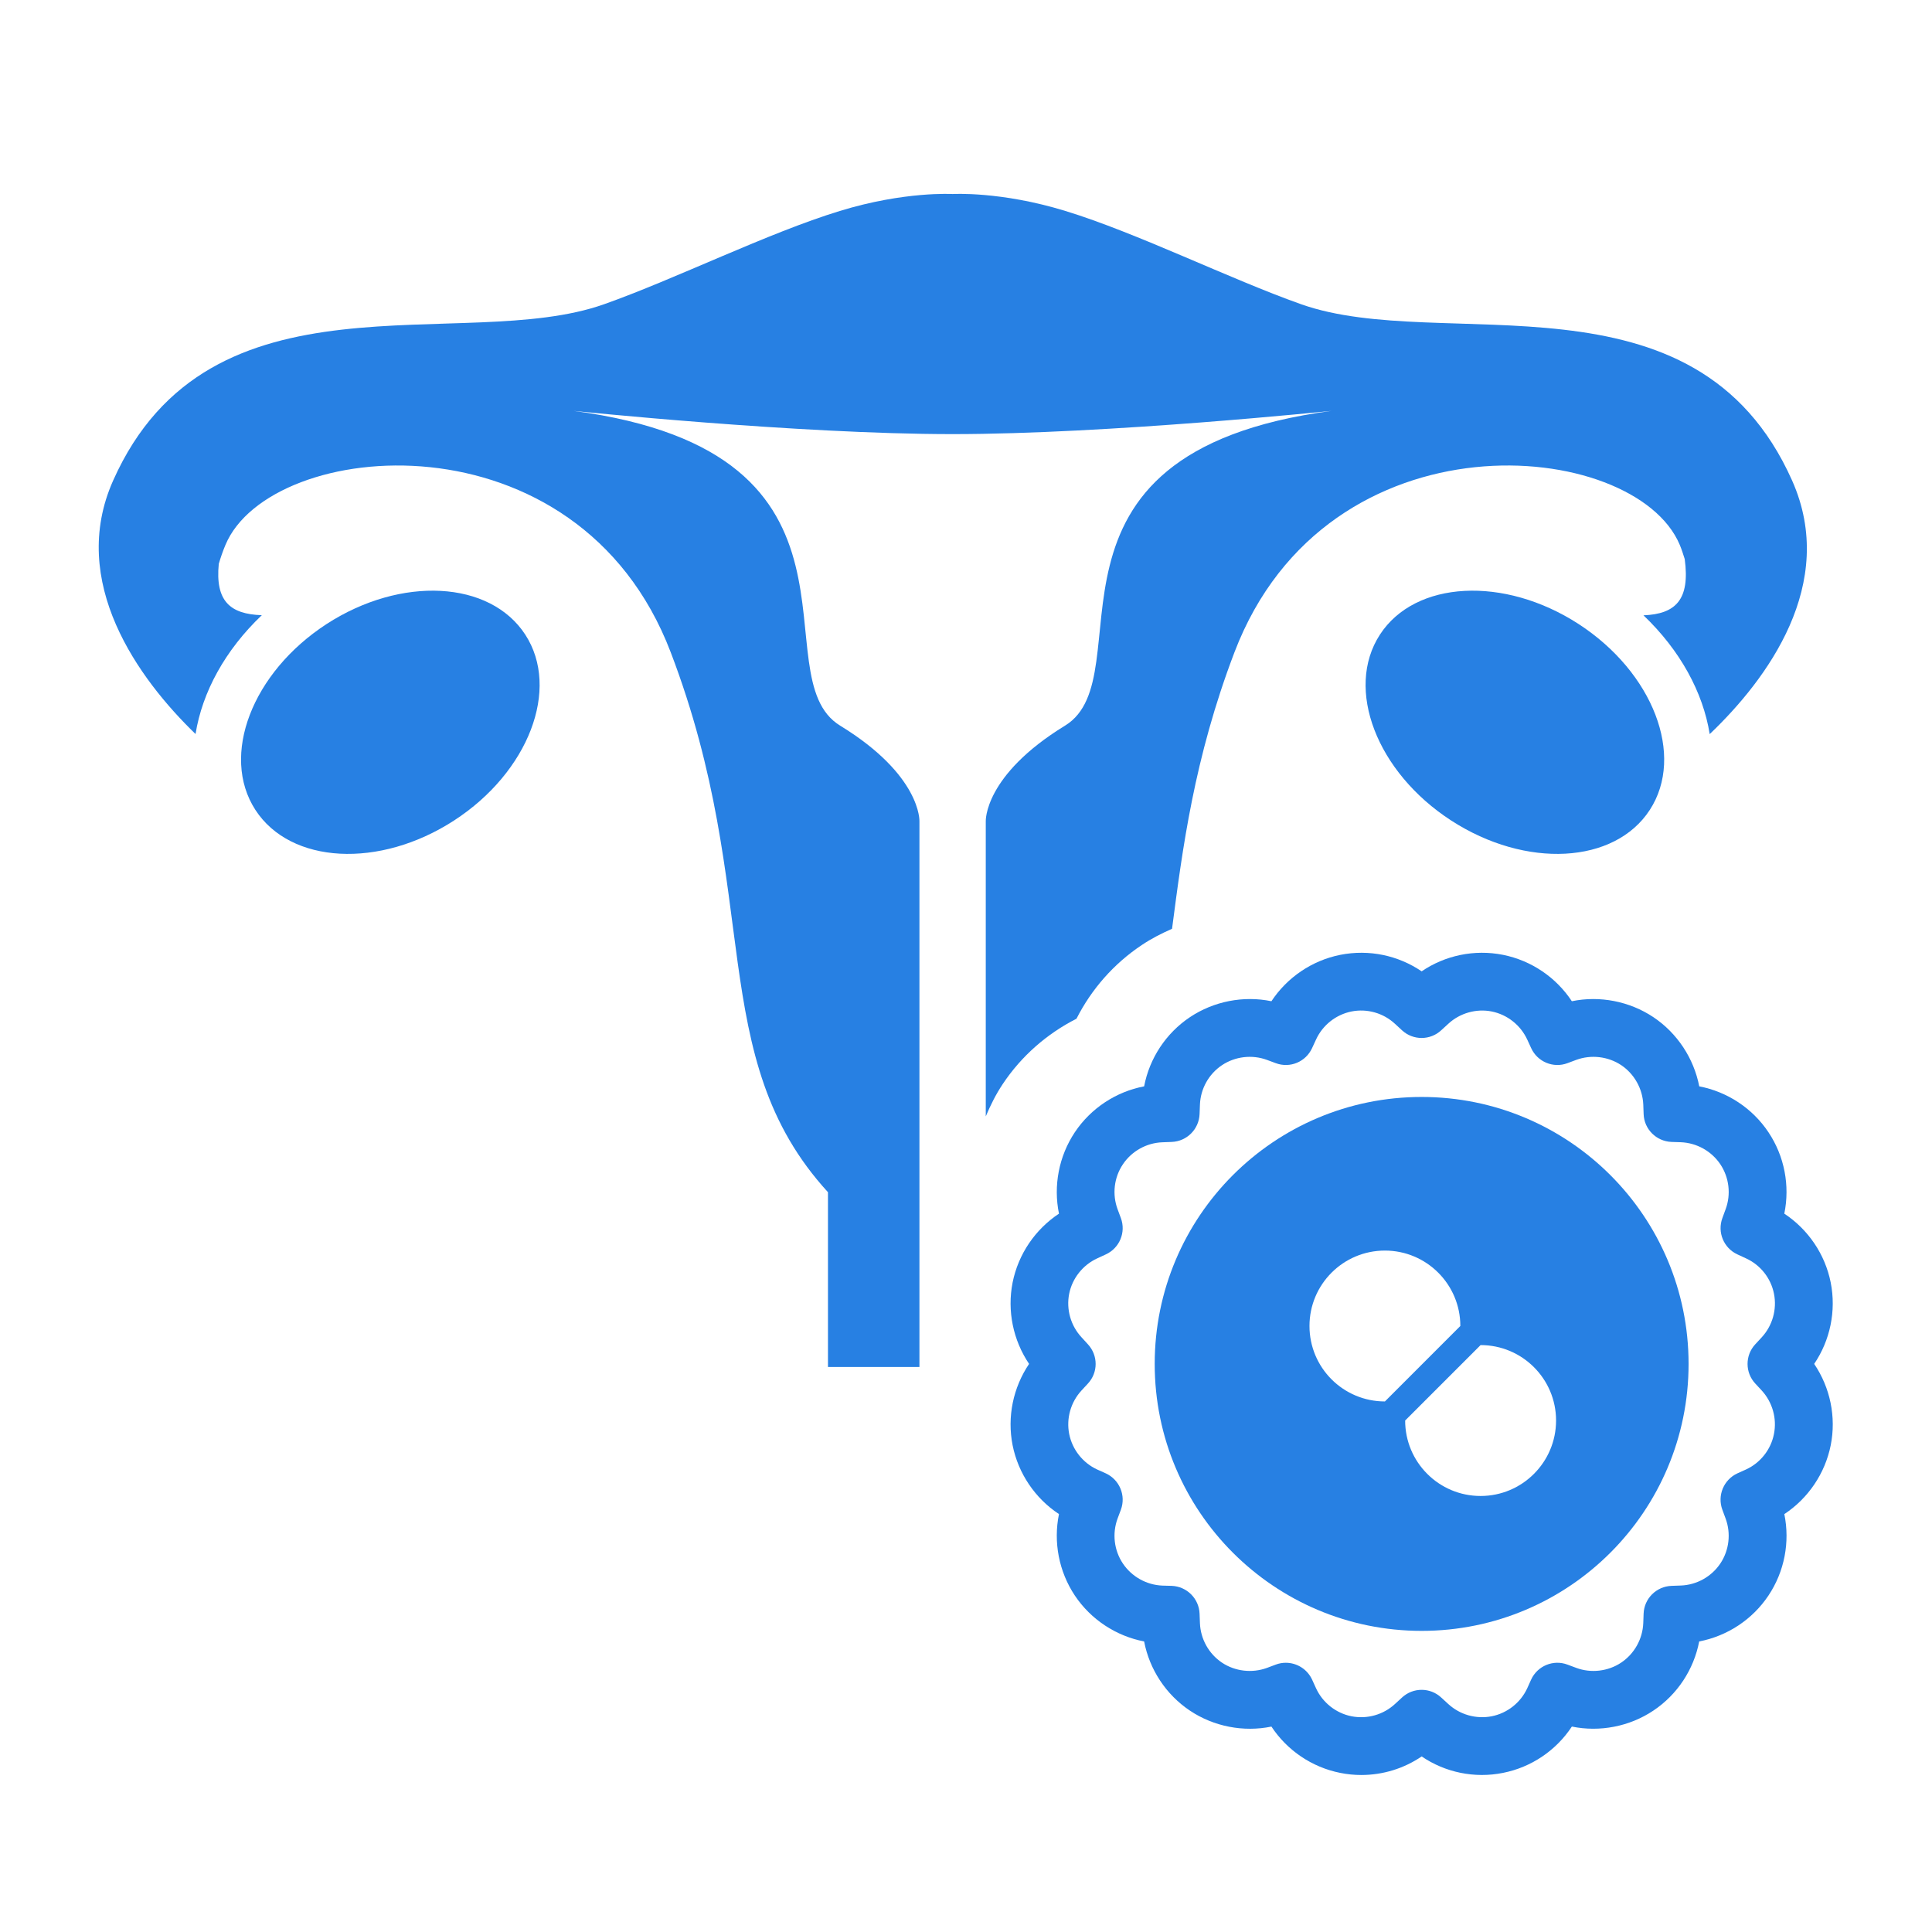
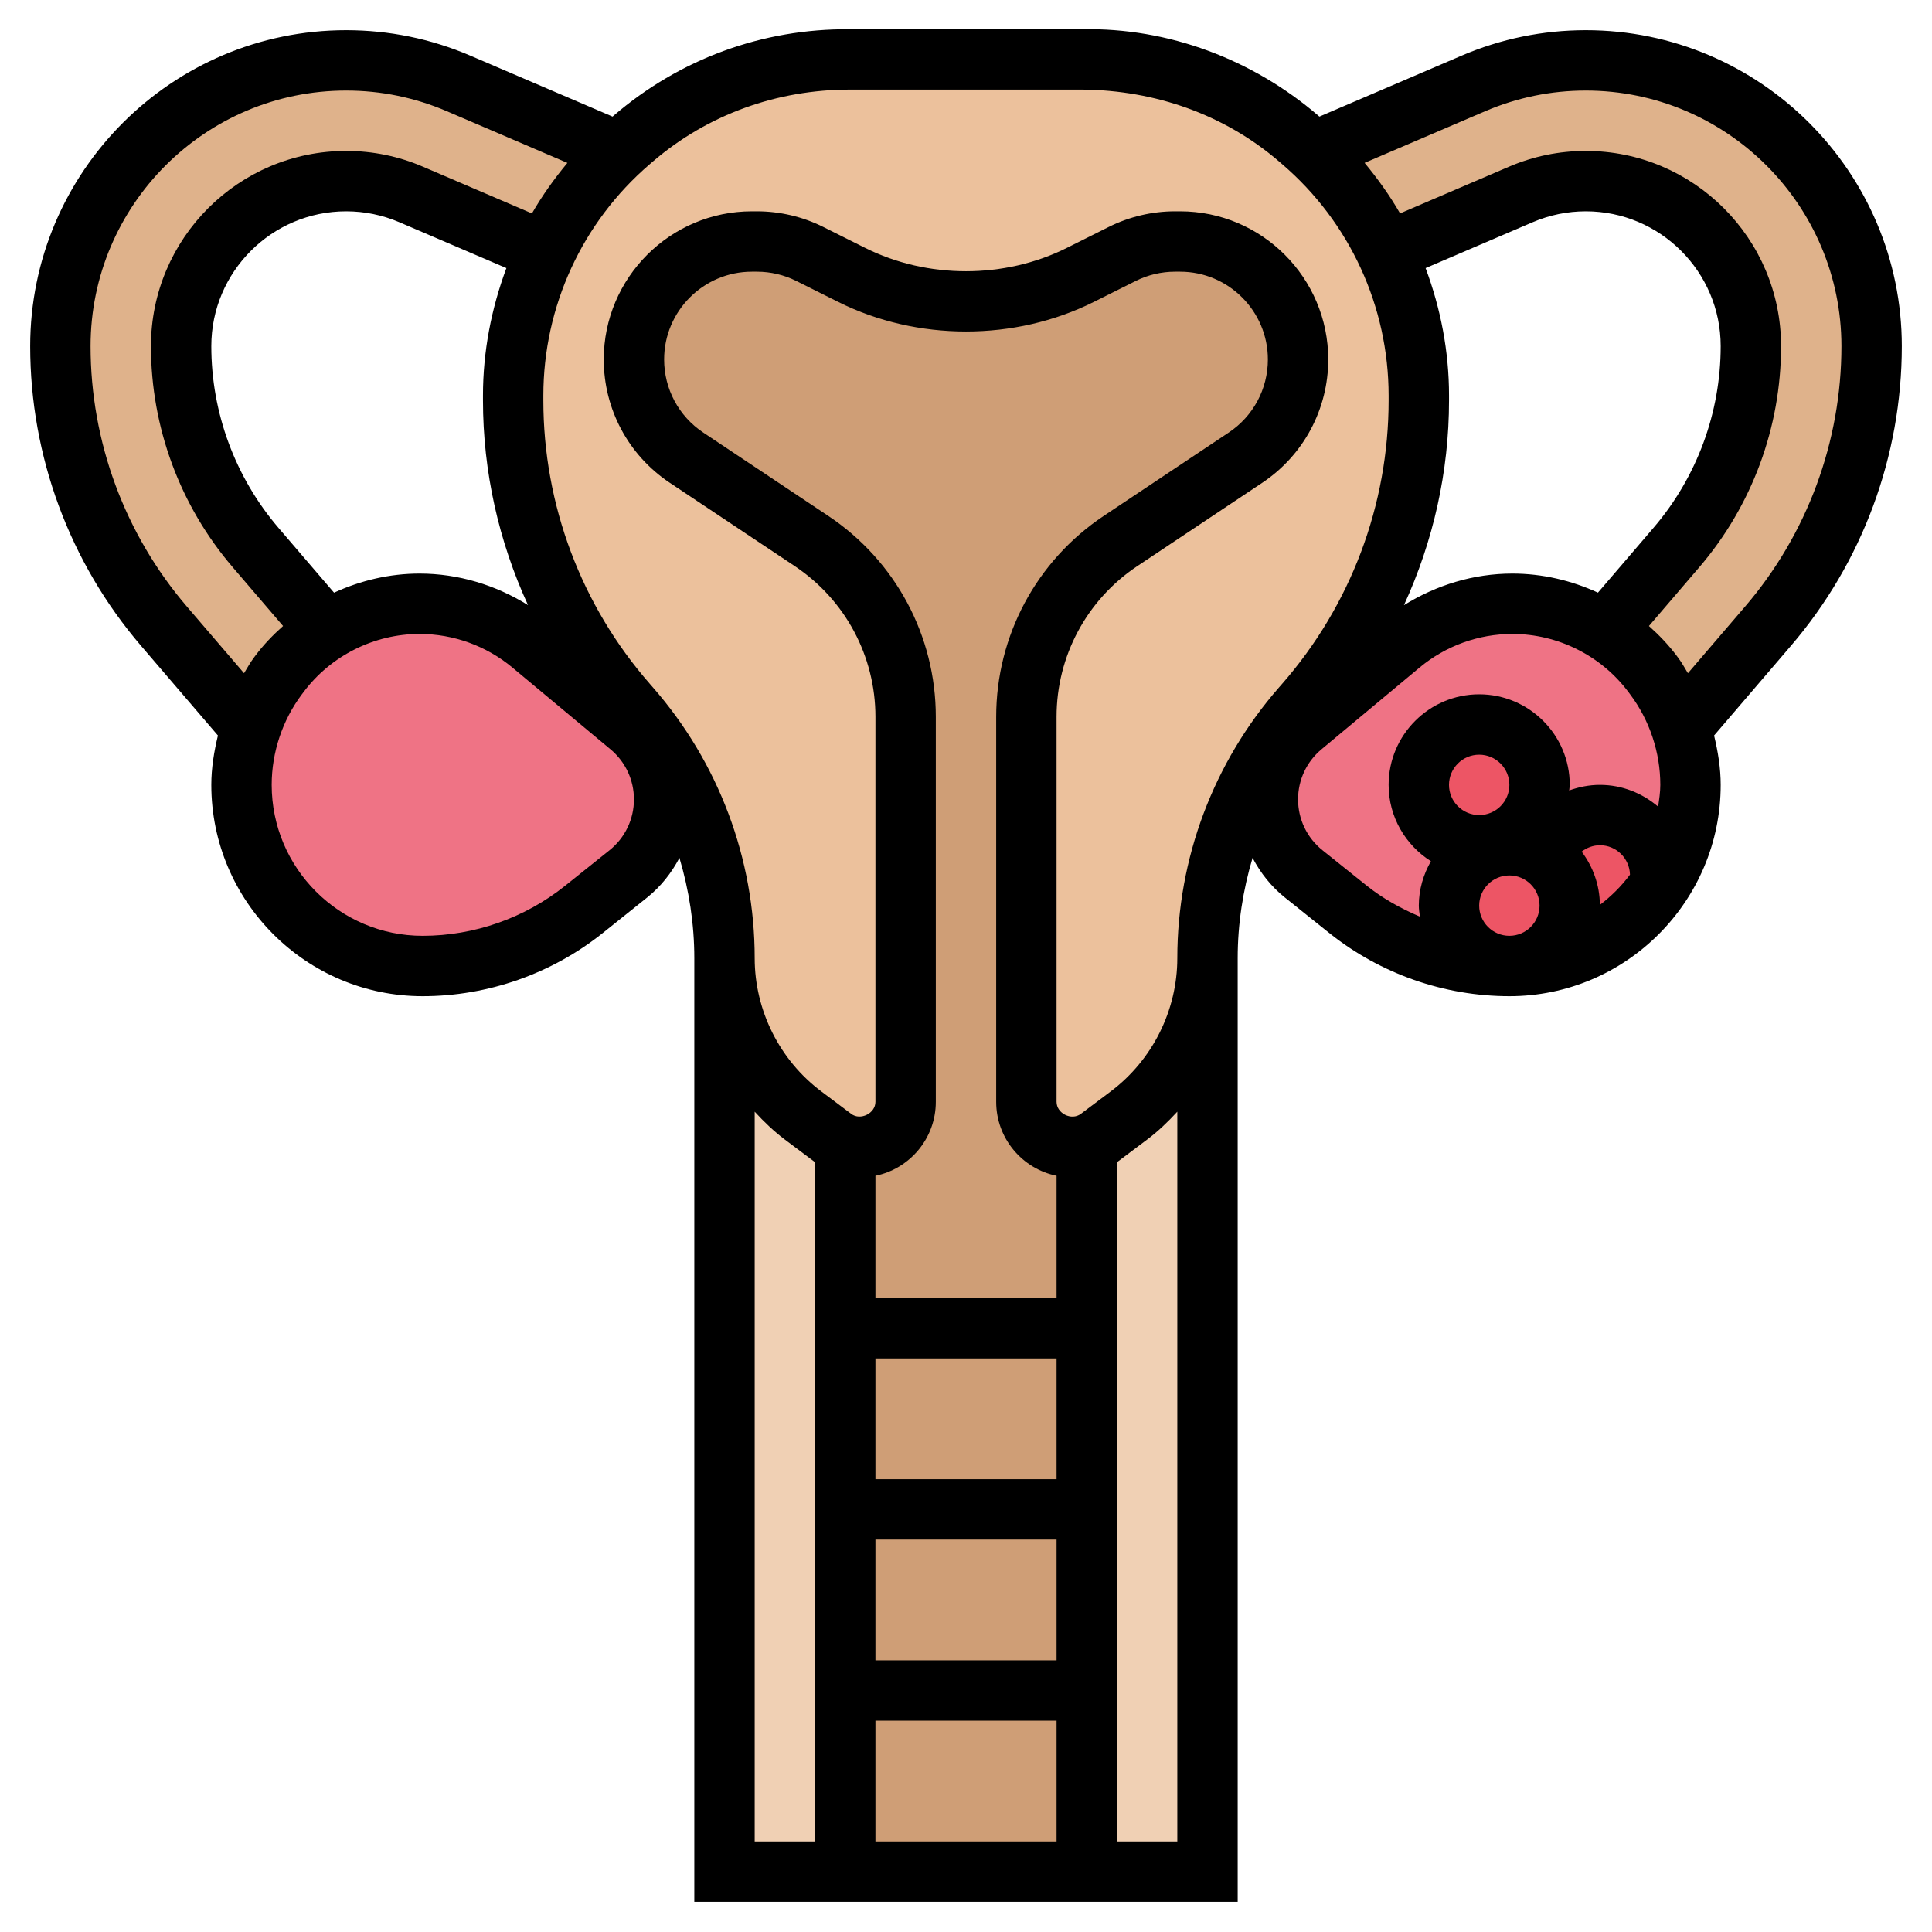
- <svg xmlns="http://www.w3.org/2000/svg" version="1.1" id="Capa_1" x="0px" y="0px" width="24" height="24" viewBox="0 0 5.574 5.574" xml:space="preserve">
-   <defs id="defs39">
- 	
- </defs>
-   <g id="g6" transform="translate(0,-113.3456)">
- </g>
-   <g id="g8" transform="translate(0,-113.3456)">
- </g>
-   <g id="g10" transform="translate(0,-113.3456)">
- </g>
-   <g id="g12" transform="translate(0,-113.3456)">
- </g>
-   <g id="g14" transform="translate(0,-113.3456)">
- </g>
-   <g id="g16" transform="translate(0,-113.3456)">
- </g>
-   <g id="g18" transform="translate(0,-113.3456)">
- </g>
-   <g id="g20" transform="translate(0,-113.3456)">
- </g>
-   <g id="g22" transform="translate(0,-113.3456)">
- </g>
-   <g id="g24" transform="translate(0,-113.3456)">
- </g>
-   <g id="g26" transform="translate(0,-113.3456)">
- </g>
-   <g id="g28" transform="translate(0,-113.3456)">
- </g>
-   <g id="g30" transform="translate(0,-113.3456)">
- </g>
-   <g id="g32" transform="translate(0,-113.3456)">
- </g>
-   <g id="g34" transform="translate(0,-113.3456)">
- </g>
-   <g transform="matrix(0.05776825,0,0,0.05776825,0.1866444,0.2406576)" id="g834" style="fill:#2780e3;fill-opacity:1">
-     <path id="path2-36" d="m 50.531,46.712 c 0.745,-1.469 1.858,-2.746 3.261,-3.68 0.48,-0.323 0.989,-0.582 1.512,-0.811 0.521,-3.98 1.096,-8.509 3.118,-13.813 4.636,-12.142 19.995,-10.714 22.239,-5.362 0.101,0.242 0.173,0.477 0.248,0.711 0.27,2.024 -0.445,2.742 -2.061,2.808 1.826,1.739 2.974,3.839 3.308,5.932 2.848,-2.714 6.417,-7.496 4.115,-12.665 C 81.431,8.979 68.818,13.529 61.755,11.03 58.178,9.764 53.562,7.467 49.977,6.37 46.746,5.377 44.343,5.524 44.343,5.524 c 0,0 -2.401,-0.146 -5.63,0.846 C 35.121,7.467 30.511,9.764 26.934,11.03 19.874,13.528 7.26,8.979 2.42,19.832 0.159,24.9 3.688,29.74 6.535,32.493 6.869,30.4 8.013,28.301 9.845,26.558 8.26,26.508 7.514,25.853 7.695,23.996 c 0.091,-0.31 0.199,-0.627 0.335,-0.95 2.243,-5.352 17.603,-6.779 22.235,5.362 4.638,12.142 1.665,20.205 7.855,26.968 v 8.728 h 4.568 V 55.297 36.852 c 0,0 0.104,-2.289 -3.958,-4.776 -4.063,-2.483 2.546,-13.609 -13.313,-15.722 0,0 11.165,1.161 18.926,1.161 7.765,0 18.925,-1.161 18.925,-1.161 -15.855,2.113 -9.247,13.239 -13.311,15.722 -4.06,2.487 -3.956,4.776 -3.956,4.776 v 14.737 c 0.236,-0.559 0.506,-1.104 0.847,-1.614 0.933,-1.403 2.215,-2.518 3.683,-3.263 z" style="fill:#2780e3;fill-opacity:1" />
-     <path id="path4" d="m 13.079,27 c -3.722,2.42 -5.313,6.568 -3.557,9.28 1.757,2.713 6.201,2.947 9.924,0.532 3.724,-2.415 5.316,-6.574 3.557,-9.282 -1.76,-2.708 -6.198,-2.943 -9.924,-0.53 z" style="fill:#2780e3;fill-opacity:1" />
-     <path id="path6" d="m 75.61,27 c -3.723,-2.413 -8.166,-2.178 -9.925,0.53 -1.758,2.708 -0.164,6.868 3.559,9.282 3.725,2.415 8.164,2.181 9.922,-0.532 1.76,-2.712 0.167,-6.86 -3.556,-9.28 z" style="fill:#2780e3;fill-opacity:1" />
-     <path id="path8" d="M 88.199,59.885 C 87.916,58.467 87.07,57.232 85.882,56.447 86.169,55.05 85.891,53.578 85.088,52.378 84.289,51.18 83.033,50.358 81.634,50.089 81.362,48.692 80.541,47.435 79.341,46.632 78.149,45.838 76.662,45.55 75.271,45.838 74.489,44.65 73.25,43.804 71.833,43.521 70.4,43.236 68.937,43.551 67.77,44.345 66.6,43.551 65.149,43.236 63.706,43.521 c -1.415,0.283 -2.654,1.129 -3.439,2.317 -1.391,-0.288 -2.878,0 -4.07,0.796 -1.198,0.801 -2.02,2.055 -2.287,3.455 -1.4,0.267 -2.656,1.089 -3.459,2.289 -0.8,1.2 -1.08,2.672 -0.794,4.069 -1.188,0.787 -2.033,2.024 -2.316,3.44 -0.28,1.417 0.028,2.884 0.823,4.064 -0.795,1.179 -1.104,2.645 -0.823,4.062 0.283,1.415 1.127,2.655 2.316,3.438 -0.286,1.398 -0.006,2.871 0.794,4.071 0.804,1.201 2.059,2.02 3.459,2.291 0.268,1.398 1.089,2.654 2.289,3.456 1.19,0.795 2.673,1.081 4.068,0.795 0.785,1.19 2.024,2.033 3.439,2.313 0.349,0.07 0.7,0.105 1.048,0.105 1.084,0 2.133,-0.325 3.017,-0.927 1.168,0.797 2.639,1.108 4.063,0.821 1.416,-0.28 2.655,-1.123 3.438,-2.313 1.392,0.286 2.881,0 4.07,-0.797 1.2,-0.8 2.021,-2.056 2.289,-3.454 1.402,-0.27 2.656,-1.09 3.458,-2.291 0.803,-1.2 1.081,-2.673 0.794,-4.068 1.188,-0.785 2.034,-2.025 2.317,-3.44 0.281,-1.412 -0.026,-2.881 -0.826,-4.062 0.799,-1.18 1.106,-2.646 0.825,-4.066 z m -3.765,5.049 0.317,0.342 c 0.539,0.585 0.769,1.398 0.614,2.175 -0.152,0.778 -0.675,1.442 -1.397,1.773 l -0.43,0.194 c -0.684,0.317 -1.012,1.106 -0.75,1.816 l 0.163,0.441 c 0.275,0.745 0.176,1.585 -0.263,2.243 -0.442,0.659 -1.18,1.071 -1.969,1.101 l -0.472,0.017 c -0.757,0.029 -1.365,0.634 -1.392,1.391 l -0.017,0.472 c -0.033,0.792 -0.444,1.529 -1.103,1.97 -0.655,0.44 -1.511,0.536 -2.238,0.265 l -0.444,-0.165 c -0.707,-0.267 -1.501,0.062 -1.816,0.75 l -0.194,0.432 c -0.334,0.721 -0.995,1.243 -1.773,1.398 -0.789,0.152 -1.593,-0.081 -2.172,-0.614 L 68.75,80.616 C 68.199,80.1 67.343,80.1 66.79,80.612 l -0.351,0.323 c -0.58,0.535 -1.382,0.767 -2.174,0.614 -0.775,-0.155 -1.438,-0.678 -1.769,-1.398 l -0.197,-0.432 c -0.242,-0.524 -0.764,-0.842 -1.313,-0.842 -0.169,0 -0.339,0.029 -0.503,0.092 l -0.441,0.165 c -0.74,0.271 -1.588,0.174 -2.244,-0.263 -0.659,-0.442 -1.07,-1.18 -1.101,-1.972 L 56.679,76.427 C 56.65,75.67 56.043,75.066 55.288,75.036 L 54.82,75.023 C 54.027,74.99 53.29,74.578 52.848,73.919 52.407,73.261 52.309,72.421 52.583,71.677 l 0.165,-0.442 c 0.264,-0.71 -0.066,-1.499 -0.75,-1.816 l -0.432,-0.194 c -0.72,-0.331 -1.242,-0.995 -1.398,-1.771 -0.155,-0.778 0.077,-1.592 0.612,-2.173 l 0.32,-0.346 c 0.517,-0.551 0.517,-1.407 0.003,-1.963 l -0.319,-0.349 c -0.541,-0.582 -0.771,-1.397 -0.618,-2.173 0.155,-0.775 0.681,-1.438 1.4,-1.769 l 0.432,-0.2 c 0.684,-0.314 1.014,-1.104 0.75,-1.813 l -0.164,-0.442 c -0.275,-0.745 -0.178,-1.584 0.264,-2.242 0.441,-0.659 1.179,-1.071 1.968,-1.101 l 0.472,-0.018 c 0.755,-0.029 1.361,-0.634 1.391,-1.391 l 0.018,-0.472 c 0.03,-0.792 0.441,-1.53 1.101,-1.97 0.656,-0.437 1.501,-0.539 2.246,-0.264 l 0.443,0.164 c 0.71,0.264 1.495,-0.066 1.81,-0.751 l 0.199,-0.431 c 0.331,-0.72 0.993,-1.243 1.769,-1.4 0.788,-0.156 1.597,0.08 2.174,0.617 l 0.351,0.324 c 0.553,0.51 1.409,0.51 1.96,-0.005 l 0.348,-0.319 c 0.579,-0.537 1.396,-0.771 2.172,-0.617 0.778,0.157 1.439,0.681 1.773,1.402 l 0.197,0.429 c 0.313,0.685 1.106,1.015 1.81,0.751 l 0.441,-0.165 c 0.745,-0.273 1.59,-0.172 2.245,0.263 0.658,0.441 1.069,1.18 1.103,1.972 l 0.017,0.472 c 0.026,0.757 0.635,1.361 1.392,1.391 l 0.466,0.015 c 0.795,0.032 1.532,0.444 1.975,1.104 0.438,0.658 0.538,1.497 0.263,2.239 l -0.163,0.445 c -0.262,0.708 0.066,1.498 0.75,1.813 l 0.432,0.2 c 0.721,0.33 1.243,0.99 1.396,1.769 0.154,0.778 -0.075,1.591 -0.614,2.174 l -0.322,0.348 c -0.514,0.554 -0.512,1.411 0.003,1.962 z" style="fill:#2780e3;fill-opacity:1" />
-     <path id="path10" d="m 67.77,50.619 c -7.365,0 -13.332,5.968 -13.332,13.333 0,7.362 5.967,13.332 13.332,13.332 7.362,0 13.331,-5.97 13.331,-13.332 0,-7.365 -5.969,-13.333 -13.331,-13.333 z m -5.602,11.438 c -10e-4,-2.078 1.686,-3.766 3.767,-3.766 2.08,0 3.767,1.688 3.767,3.766 l -3.767,3.769 c -2.081,-10e-4 -3.768,-1.685 -3.767,-3.769 z m 8.546,8.49 c -2.082,0 -3.768,-1.688 -3.768,-3.768 l 3.768,-3.768 c 2.08,0 3.769,1.686 3.769,3.768 -0.001,2.08 -1.689,3.768 -3.769,3.768 z" style="fill:#2780e3;fill-opacity:1" />
+ <svg xmlns="http://www.w3.org/2000/svg" id="_x33_0" enable-background="new 0 0 64 64" height="512" viewBox="0 0 64 64" width="512">
+   <g>
+     <g>
+       <g>
+         <path d="m26.61 36.96.99.74c.12.09.26.16.4.21v6.09 6 6 6h-4v-30.26c0 1.02.24 2.02.69 2.91.45.9 1.1 1.69 1.92 2.31z" fill="#f0d0b4" />
+       </g>
+       <g>
+         <path d="m40 31.74v30.26h-4v-6-6-6-6.09c.14-.05.28-.12.4-.21l.99-.74c1.64-1.24 2.61-3.17 2.61-5.22z" fill="#f0d0b4" />
+       </g>
+       <g>
+         <path d="m47 13.1v.16c0 3.7-1.34 7.27-3.78 10.05-.03.04-.06.08-.1.12-.26.3-.51.61-.74.93-.65.91-1.18 1.9-1.57 2.94-.53 1.41-.81 2.91-.81 4.44 0 2.05-.97 3.98-2.61 5.22l-.99.74c-.12.09-.26.16-.4.21-.16.06-.33.09-.5.09-.83 0-1.5-.67-1.5-1.5v-12.75c0-2.34 1.17-4.53 3.12-5.83l4.14-2.76c1.09-.72 1.74-1.94 1.74-3.25 0-2.16-1.75-3.91-3.91-3.91h-.17c-.6 0-1.2.14-1.75.41l-1.38.7c-1.18.58-2.47.89-3.79.89s-2.61-.31-3.79-.89l-1.38-.7c-.55-.27-1.15-.41-1.75-.41h-.17c-1.08 0-2.06.44-2.77 1.14-.7.71-1.14 1.69-1.14 2.77 0 1.31.65 2.53 1.74 3.25l4.14 2.76c1.95 1.3 3.12 3.49 3.12 5.83v12.75c0 .83-.67 1.5-1.5 1.5-.17 0-.34-.03-.5-.09-.14-.05-.28-.12-.4-.21l-.99-.74c-.82-.62-1.47-1.41-1.92-2.31-.45-.89-.69-1.89-.69-2.91 0-2.66-.84-5.24-2.38-7.38-.23-.32-.48-.63-.74-.93-.04-.04-.07-.08-.1-.12-2.44-2.78-3.78-6.35-3.78-10.05v-.16c0-1.66.37-3.28 1.07-4.75.58-1.24 1.4-2.36 2.41-3.32.13-.12.26-.24.39-.35l.11-.09c2-1.71 4.54-2.64 7.17-2.62h7.7c2.63-.02 5.17.91 7.17 2.62l.11.09c.13.11.26.23.39.35 1.01.96 1.83 2.08 2.41 3.32.7 1.47 1.07 3.09 1.07 4.75z" fill="#ecc19c" />
+       </g>
+       <g>
+         <path d="m39.09 8h-.17c-.6 0-1.2.14-1.75.41l-1.38.7c-1.18.58-2.47.89-3.79.89s-2.61-.31-3.79-.89l-1.38-.7c-.55-.27-1.15-.41-1.75-.41h-.17c-1.08 0-2.06.44-2.77 1.14-.7.71-1.14 1.69-1.14 2.77 0 1.31.65 2.53 1.74 3.25l4.14 2.76c1.95 1.3 3.12 3.49 3.12 5.83v12.75c0 .83-.67 1.5-1.5 1.5-.17 0-.34-.03-.5-.09v6.09 6 6 6h8v-6-6-6-6.09c-.16.06-.33.09-.5.09-.83 0-1.5-.67-1.5-1.5v-12.75c0-2.34 1.17-4.53 3.12-5.83l4.14-2.76c1.09-.72 1.74-1.94 1.74-3.25 0-2.16-1.75-3.91-3.91-3.91z" fill="#cf9e76" />
+       </g>
+       <g>
+         <path d="m9.26 22.32-.06.08c-.39.52-.69 1.1-.89 1.7l-2.88-3.36c-2.21-2.58-3.43-5.87-3.43-9.27 0-5.22 4.25-9.47 9.47-9.47 1.29 0 2.54.26 3.73.77l5.28 2.26c-1.01.96-1.83 2.08-2.41 3.32l-4.45-1.91c-.68-.29-1.41-.44-2.15-.44-3.02 0-5.47 2.45-5.47 5.47 0 2.44.88 4.81 2.47 6.67l2.35 2.74v.01c-.6.37-1.13.85-1.56 1.43z" fill="#dfb28b" />
+       </g>
+       <g>
+         <path d="m58.57 20.74-2.88 3.36c-.2-.6-.5-1.18-.89-1.7l-.06-.08c-.43-.58-.96-1.06-1.56-1.43v-.01l2.35-2.74c1.59-1.86 2.47-4.23 2.47-6.67 0-3.02-2.45-5.47-5.47-5.47-.74 0-1.47.15-2.15.44l-4.45 1.91c-.58-1.24-1.4-2.36-2.41-3.32l5.28-2.26c1.19-.51 2.44-.77 3.73-.77 5.22 0 9.47 4.25 9.47 9.47 0 3.4-1.22 6.69-3.43 9.27z" fill="#dfb28b" />
+       </g>
+       <g>
+         <path d="m22 26.48c0 .96-.44 1.87-1.19 2.47l-1.47 1.18c-1.51 1.21-3.4 1.87-5.34 1.87-1.66 0-3.16-.67-4.24-1.76-1.09-1.08-1.76-2.58-1.76-4.24 0-.65.1-1.29.31-1.9.2-.6.5-1.18.89-1.7l.06-.08c.43-.58.96-1.06 1.56-1.43.91-.57 1.97-.89 3.08-.89 1.36 0 2.67.48 3.71 1.34l3.25 2.71c.18.15.34.32.48.5.42.55.66 1.23.66 1.93z" fill="#ef7385" />
+       </g>
+       <g>
+         <path d="m42 26.48c0 .96.44 1.87 1.19 2.47l1.47 1.18c1.51 1.21 3.4 1.87 5.34 1.87 1.66 0 3.16-.67 4.24-1.76 1.09-1.08 1.76-2.58 1.76-4.24 0-.65-.1-1.29-.31-1.9-.2-.6-.5-1.18-.89-1.7l-.06-.08c-.43-.58-.96-1.06-1.56-1.43-.91-.57-1.97-.89-3.08-.89-1.36 0-2.67.48-3.71 1.34l-3.25 2.71c-.18.15-.34.32-.48.5-.42.55-.66 1.23-.66 1.93z" fill="#ef7385" />
+       </g>
+       <g>
+         <circle cx="49" cy="26" fill="#ed5565" r="2" />
+       </g>
+       <g>
+         <path d="m52 30c0-.69-.36-1.3-.89-1.66.28-.78 1.02-1.34 1.89-1.34 1.1 0 2 .9 2 2 0 .13-.01.24-.03.36v.01c-.22.31-.46.6-.73.87-1.04 1.05-2.46 1.7-4.04 1.75 1.01-.1 1.8-.96 1.8-1.99z" fill="#ed5565" />
+       </g>
+       <g>
+         <path d="m49.8 31.99c-1.01-.1-1.8-.96-1.8-1.99 0-1.1.9-2 2-2 .41 0 .79.12 1.11.34.53.36.89.97.89 1.66 0 1.03-.79 1.89-1.8 1.99-.06.01-.13.01-.2.01s-.14 0-.2-.01z" fill="#ed5565" />
+       </g>
+     </g>
+     <path d="m63 11.467c0-5.771-4.695-10.467-10.467-10.467-1.426 0-2.813.285-4.124.847l-4.702 2.015-.041-.035c-2.176-1.866-4.968-2.914-7.813-2.858h-7.701c-2.906-.025-5.646.992-7.82 2.858l-.04.035-4.702-2.015c-1.31-.562-2.697-.847-4.123-.847-5.772 0-10.467 4.696-10.467 10.467 0 3.64 1.305 7.165 3.672 9.926l2.547 2.972c-.13.536-.219 1.082-.219 1.635 0 3.86 3.141 7 7 7 2.16 0 4.279-.743 5.968-2.093l1.471-1.177c.453-.363.806-.814 1.068-1.311.319 1.07.493 2.186.493 3.321v31.26h18v-31.26c0-1.135.174-2.251.493-3.321.263.497.615.949 1.069 1.311l1.471 1.177c1.688 1.35 3.807 2.093 5.967 2.093 3.859 0 7-3.14 7-7 0-.553-.089-1.099-.219-1.635l2.546-2.972c2.368-2.761 3.673-6.286 3.673-9.926zm-56.81 8.625c-2.057-2.399-3.19-5.462-3.19-8.625 0-4.669 3.798-8.467 8.467-8.467 1.153 0 2.275.23 3.337.685l3.992 1.711c-.438.528-.835 1.084-1.175 1.674l-3.606-1.546c-.81-.348-1.667-.524-2.548-.524-3.566 0-6.467 2.901-6.467 6.467 0 2.685.962 5.286 2.709 7.323l1.668 1.947c-.335.298-.648.622-.92.986l-.058.078c-.119.158-.211.333-.315.5zm4.876-.459-1.838-2.144c-1.437-1.676-2.228-3.814-2.228-6.022 0-2.463 2.004-4.467 4.467-4.467.608 0 1.201.122 1.761.361l3.547 1.52c-.498 1.337-.776 2.761-.776 4.222v.158c0 2.363.523 4.673 1.492 6.784-1.074-.669-2.314-1.045-3.591-1.045-.988 0-1.952.227-2.834.633zm9.122 8.535-1.471 1.177c-1.333 1.067-3.009 1.655-4.717 1.655-2.757 0-5-2.243-5-5 0-1.075.355-2.141 1-3l.06-.08c.902-1.202 2.337-1.92 3.84-1.92 1.121 0 2.212.395 3.072 1.112l3.249 2.708c.496.412.779 1.017.779 1.66 0 .661-.296 1.276-.812 1.688zm4.812 8.658c.308.336.639.653 1.008.93l.992.744v22.5h-2zm2.438-19.736-4.143-2.762c-.811-.54-1.295-1.445-1.295-2.42 0-1.603 1.305-2.908 2.908-2.908h.169c.449 0 .899.106 1.301.307l1.386.693c2.617 1.309 5.855 1.309 8.473 0l1.386-.693c.4-.201.851-.307 1.3-.307h.169c1.603 0 2.908 1.305 2.908 2.908 0 .975-.484 1.879-1.295 2.42l-4.143 2.762c-2.23 1.487-3.562 3.975-3.562 6.656v12.754c0 1.207.86 2.217 2 2.449v4.051h-6v-4.051c1.14-.232 2-1.242 2-2.449v-12.754c0-2.681-1.332-5.169-3.562-6.656zm7.562 37.91h-6v-4h6zm0-6h-6v-4h6zm-6 8h6v4h-6zm10 4h-2v-22.499s.001 0 .001-.001l.99-.744c.37-.277.7-.594 1.009-.93zm0-29.26c0 1.729-.825 3.379-2.209 4.417l-.989.743c-.31.23-.802-.017-.802-.4v-12.754c0-2.01.999-3.876 2.672-4.992l4.143-2.762c1.368-.912 2.185-2.439 2.185-4.084 0-2.706-2.202-4.908-4.908-4.908h-.169c-.758 0-1.518.179-2.195.518l-1.386.693c-2.064 1.032-4.619 1.032-6.684 0l-1.386-.693c-.677-.339-1.437-.518-2.195-.518h-.169c-2.706 0-4.908 2.202-4.908 4.908 0 1.645.817 3.172 2.186 4.084l4.143 2.762c1.672 1.116 2.671 2.982 2.671 4.992v12.754c0 .383-.498.627-.8.4l-.992-.745c-1.383-1.036-2.208-2.687-2.208-4.415 0-3.298-1.196-6.482-3.373-8.971l-.099-.114c-2.276-2.601-3.529-5.937-3.529-9.393v-.158c.001-2.95 1.285-5.743 3.523-7.663l.113-.097c1.808-1.551 4.104-2.375 6.51-2.376h7.717c2.406.022 4.694.825 6.502 2.376l.113.097c2.238 1.92 3.522 4.713 3.523 7.663v.158c0 3.457-1.253 6.792-3.537 9.402l-.097.111c-2.17 2.483-3.366 5.666-3.366 8.965zm11.1-12.74c-1.277 0-2.517.377-3.592 1.047.97-2.113 1.493-4.422 1.493-6.785v-.159c0-1.462-.277-2.885-.776-4.222l3.547-1.52c.56-.239 1.153-.361 1.761-.361 2.463 0 4.467 2.004 4.467 4.467 0 2.208-.791 4.346-2.229 6.021l-1.837 2.144c-.881-.405-1.846-.632-2.834-.632zm-6.288 9.168c-.516-.412-.812-1.027-.812-1.688 0-.643.283-1.248.778-1.66l3.249-2.708c.861-.717 1.952-1.112 3.073-1.112 1.503 0 2.938.718 3.838 1.917l.062.083c.645.859 1 1.925 1 3 0 .247-.038.483-.073.72-.523-.443-1.19-.72-1.927-.72-.355 0-.697.069-1.019.185.004-.062.019-.122.019-.185 0-1.654-1.346-3-3-3s-3 1.346-3 3c0 1.065.562 1.997 1.401 2.529-.248.437-.401.934-.401 1.471 0 .125.022.244.037.365-.623-.266-1.221-.593-1.755-1.02zm5.188 1.832c0-.551.448-1 1-1s1 .449 1 1-.448 1-1 1-1-.449-1-1zm-1-4c0-.551.448-1 1-1s1 .449 1 1-.448 1-1 1-1-.449-1-1zm4.998 3.976c-.005-.664-.233-1.27-.604-1.765.171-.131.381-.211.606-.211.543 0 .981.436.995.975-.284.38-.619.715-.997 1.001zm2.917-7.675c-.104-.167-.196-.342-.315-.5l-.06-.081c-.272-.362-.584-.686-.917-.983l1.667-1.946c1.748-2.038 2.71-4.639 2.71-7.323 0-3.567-2.901-6.468-6.467-6.468-.881 0-1.738.176-2.548.523l-3.606 1.546c-.34-.59-.737-1.146-1.175-1.674l3.992-1.71c1.062-.455 2.184-.685 3.337-.685 4.669 0 8.467 3.798 8.467 8.467 0 3.163-1.133 6.226-3.191 8.625z" />
  </g>
</svg>
